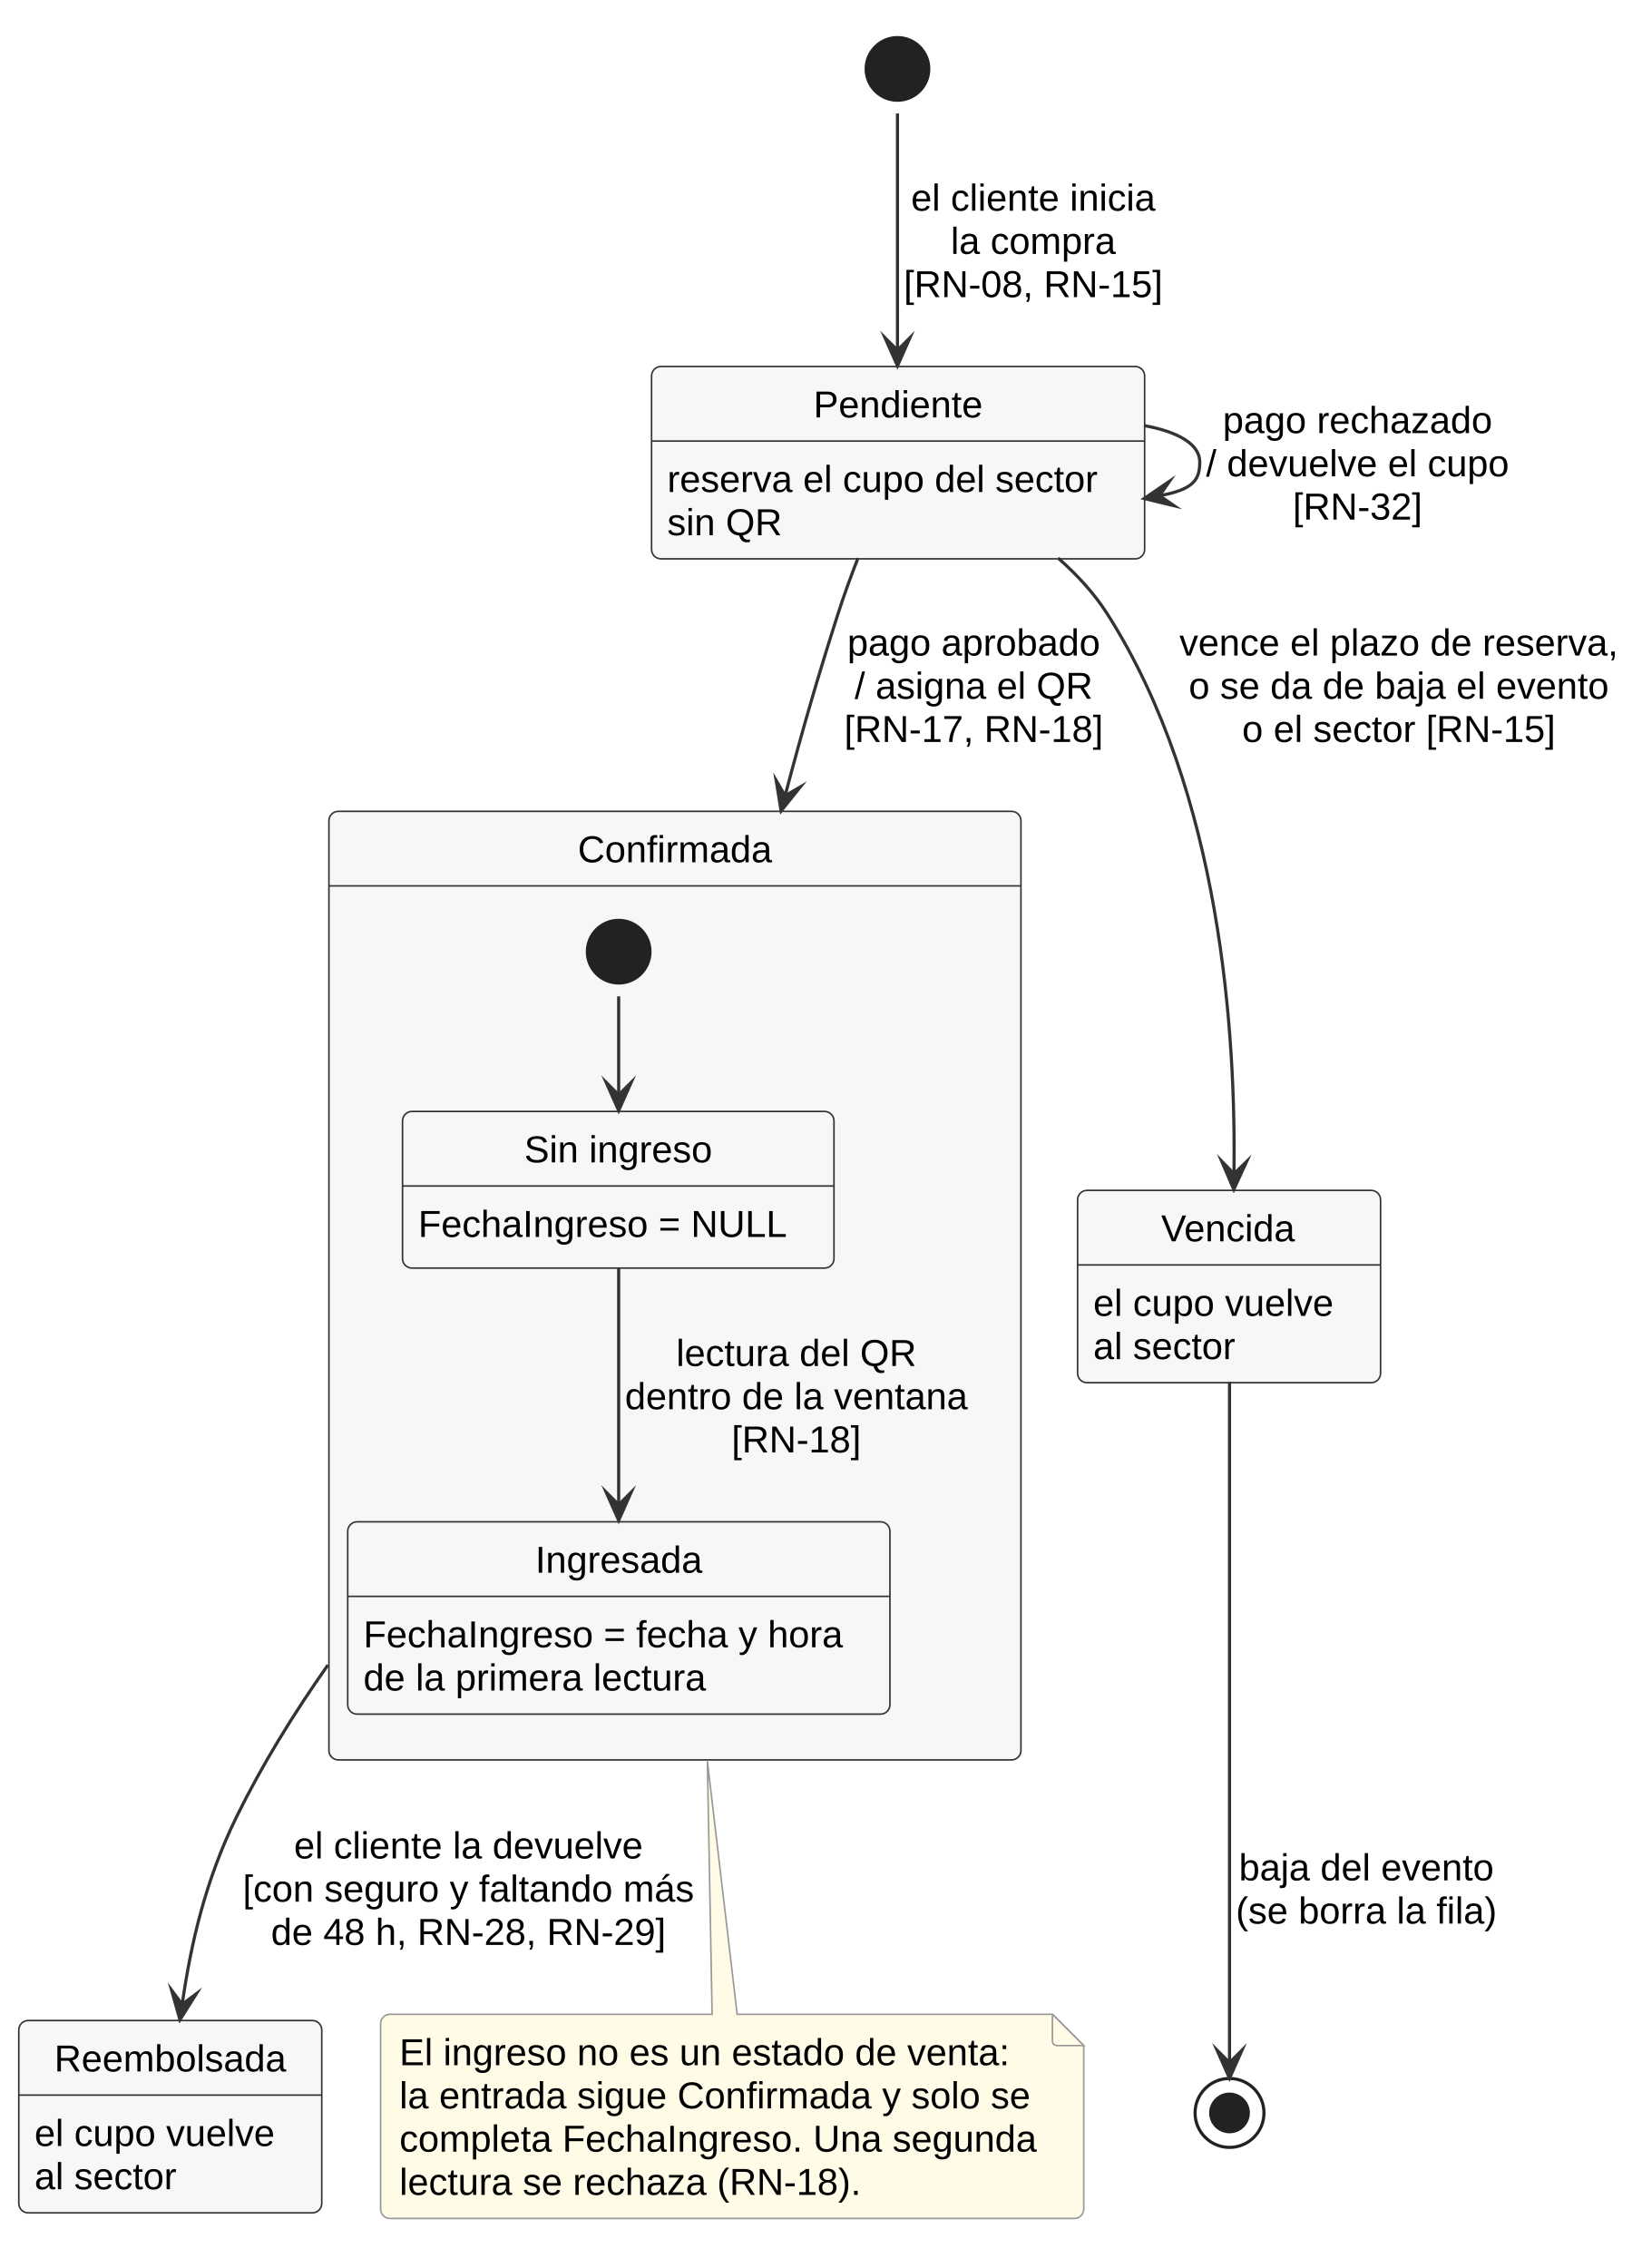
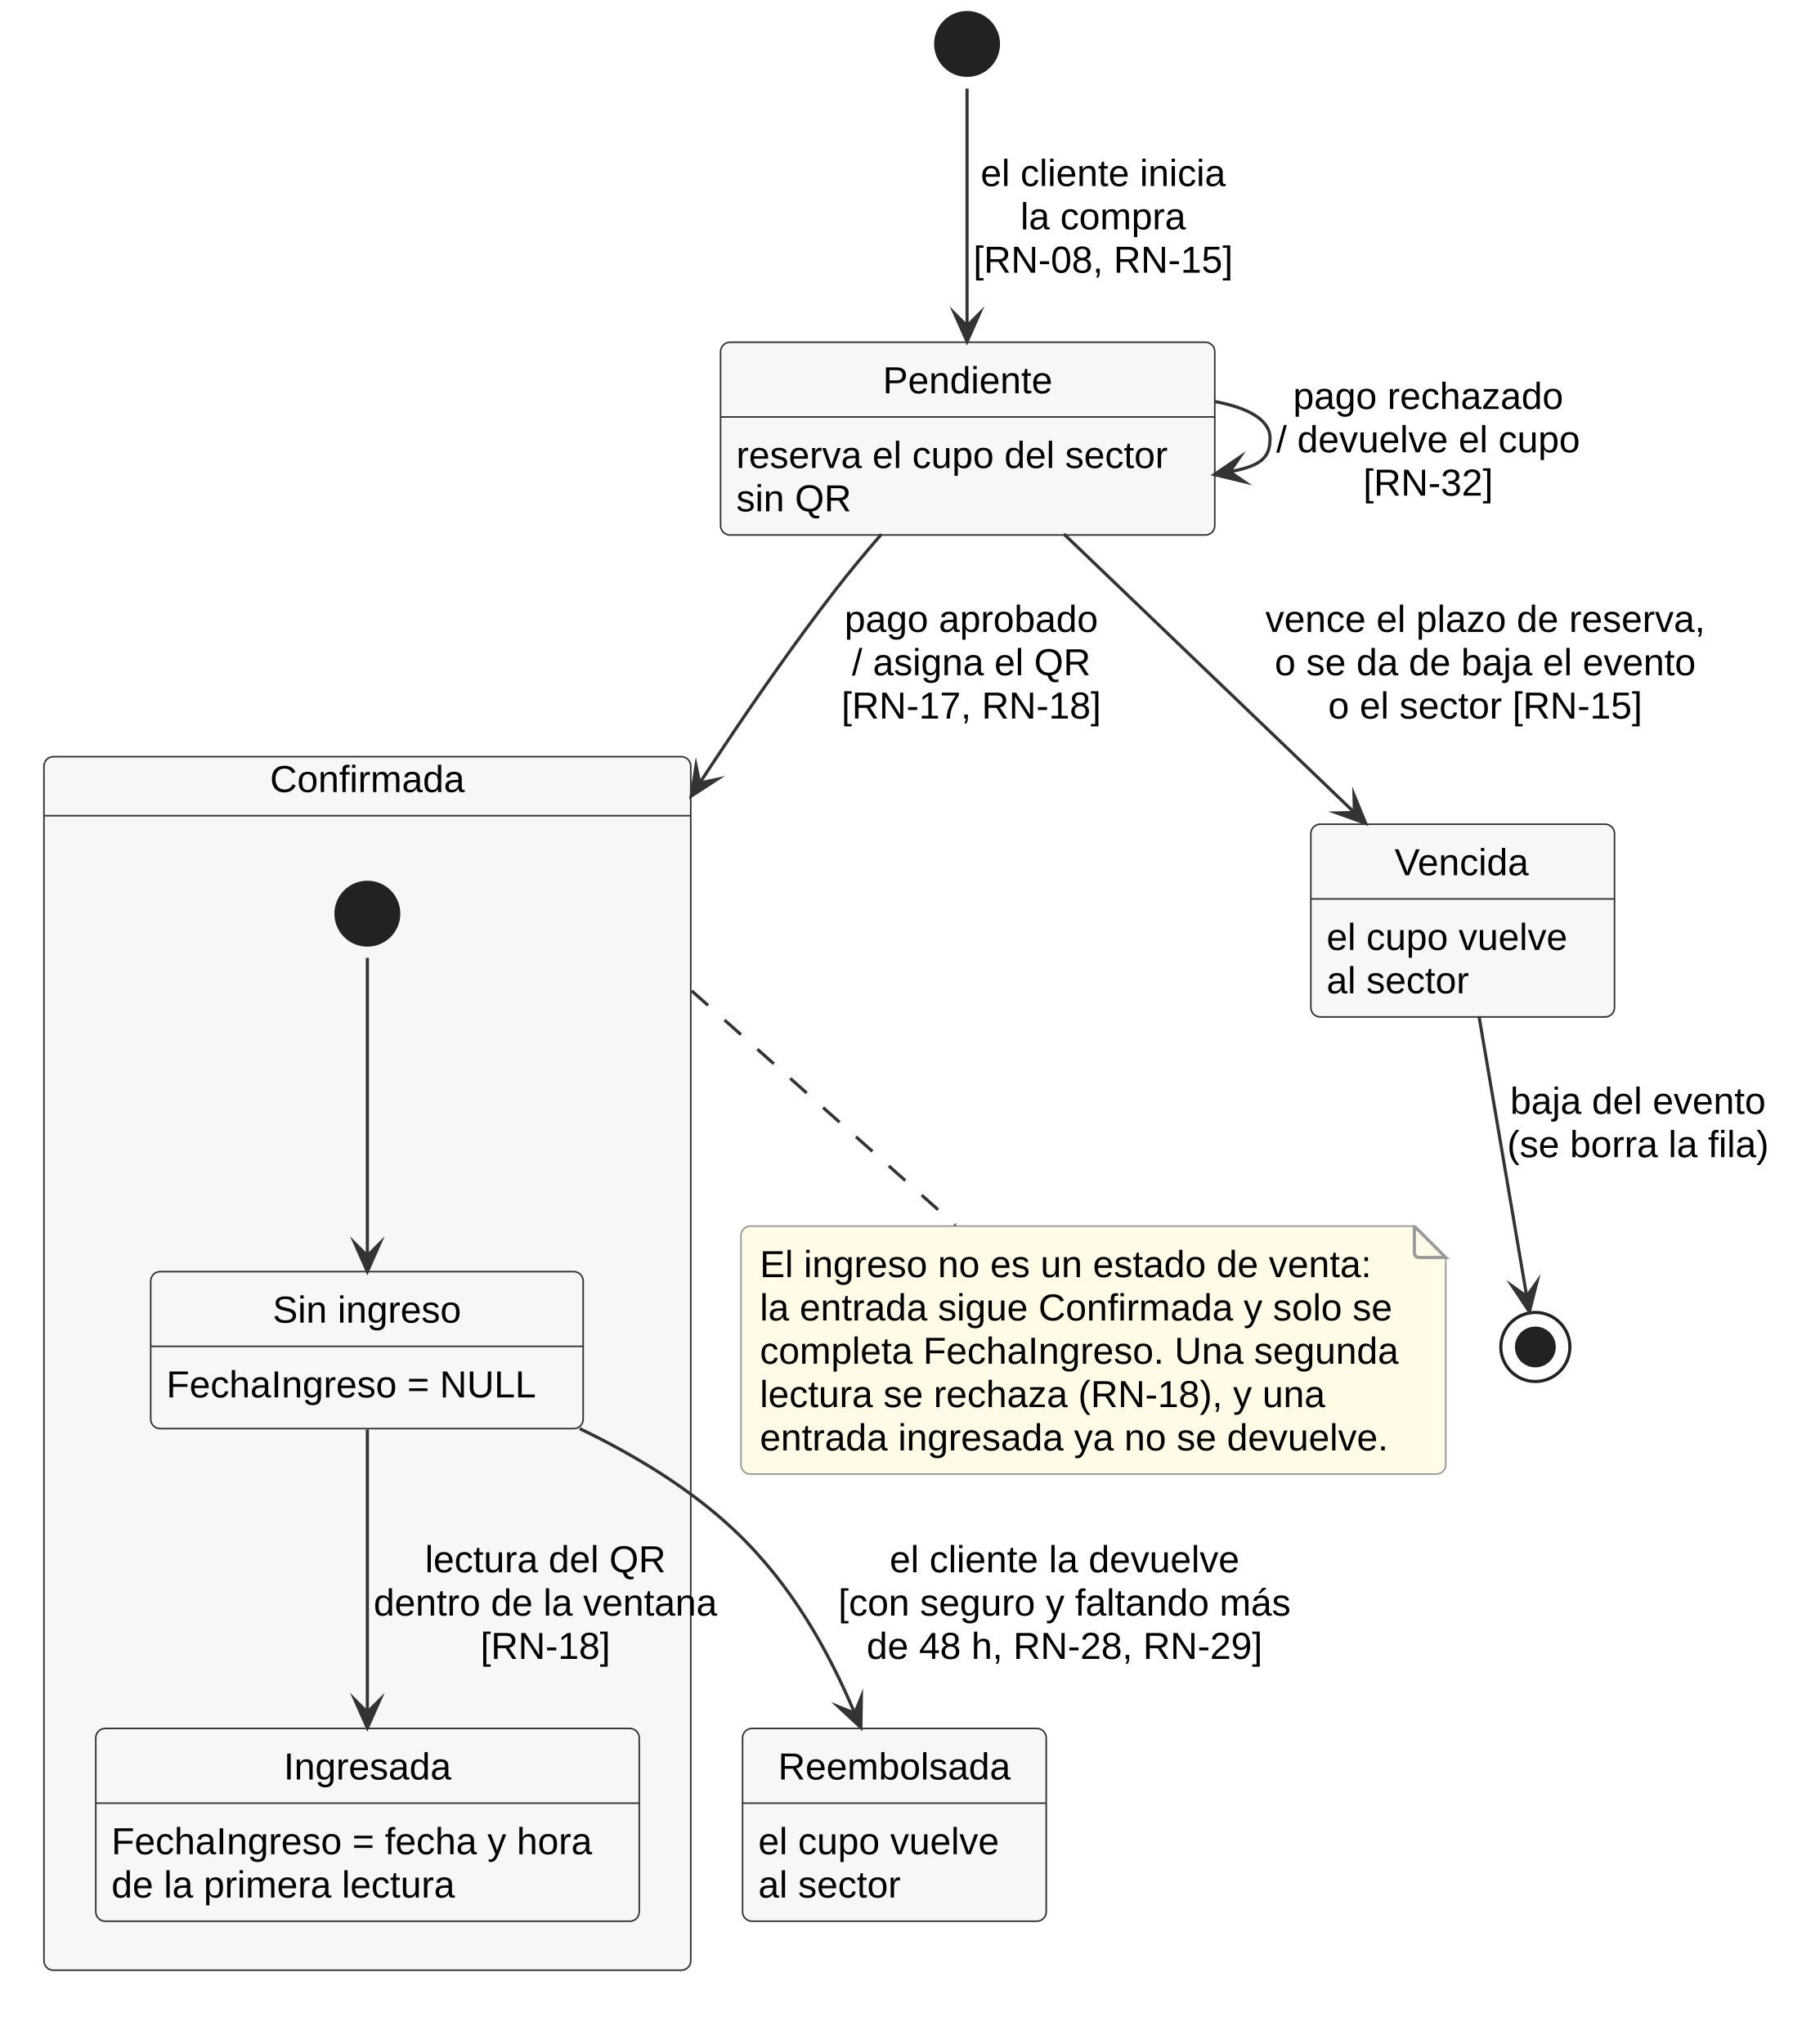
- <svg xmlns="http://www.w3.org/2000/svg" version="1.1" data-diagram-type="STATE" style="width:524px;height:724px;background:#FFFFFF;" width="524px" height="724px" viewBox="0 0 524 724" zoomAndPan="magnify" preserveAspectRatio="none" contentStyleType="text/css">
+ <svg xmlns="http://www.w3.org/2000/svg" version="1.1" data-diagram-type="STATE" style="width:571px;height:651px;background:#FFFFFF;" width="571px" height="651px" viewBox="0 0 571 651" zoomAndPan="magnify" preserveAspectRatio="none" contentStyleType="text/css">
  <defs />
  <g font-family="sans-serif" lengthAdjust="spacing">
-     <g class="entity" data-qualified-name="Pendiente" id="ent0001" data-source-line="6">
-       <rect x="208" y="117" width="157.402" height="61.396" fill="#F7F7F7" style="stroke:#333;stroke-width:0.5;" rx="3" ry="3" />
-       <line x1="208" y1="140.799" x2="365.402" y2="140.799" style="stroke:#333;stroke-width:0.5;" />
-       <text x="259.678" y="133.256" fill="#000" font-size="12" textLength="54.047" font-family="Arial">Pendiente</text>
-       <text x="213" y="157.055" fill="#000" font-size="12" textLength="137.402" font-family="Arial">reserva el cupo del sector</text>
-       <text x="213" y="170.854" fill="#000" font-size="12" textLength="36.674" font-family="Arial">sin QR</text>
+     <g class="cluster" data-qualified-name="Confirmada" id="ent0002" data-source-line="9">
+       <path d="M17,241 L217,241 A3,3 0 0 1 220,244 L220,259.799 L14,259.799 L14,244 A3,3 0 0 1 17,241" fill="#F7F7F7" />
+       <path d="M14,259.799 L220,259.799 L220,624.5 A3,3 0 0 1 217,627.5 L17,627.5 A3,3 0 0 1 14,624.5 L14,259.799" fill="#F7F7F7" />
+       <rect x="14" y="241" width="206" height="386.5" fill="none" style="stroke:#333;stroke-width:0.5;" rx="3" ry="3" />
+       <line x1="14" y1="259.799" x2="220" y2="259.799" style="stroke:#333;stroke-width:0.5;" />
+       <text x="85.986" y="252.256" fill="#000" font-size="12" textLength="62.027" font-family="Arial">Confirmada</text>
    </g>
-     <g class="entity" data-qualified-name="Confirmada" id="ent0002" data-source-line="7">
-       <path d="M108,259 L322.918,259 A3,3 0 0 1 325.918,262 L325.918,282.799 L105,282.799 L105,262 A3,3 0 0 1 108,259" fill="#F7F7F7" />
-       <path d="M105,282.799 L325.918,282.799 L325.918,558.799 A3,3 0 0 1 322.918,561.799 L108,561.799 A3,3 0 0 1 105,558.799 L105,282.799" fill="#F7F7F7" />
-       <rect x="105" y="259" width="220.918" height="302.799" fill="none" style="stroke:#333;stroke-width:0.5;" rx="3" ry="3" />
-       <line x1="105" y1="282.799" x2="325.918" y2="282.799" style="stroke:#333;stroke-width:0.5;" />
-       <text x="184.445" y="275.256" fill="#000" font-size="12" textLength="62.027" font-family="Arial">Confirmada</text>
-       <g class="entity" data-qualified-name="Confirmada.SinIngreso" id="ent0003" data-source-line="8">
-         <rect x="128.5" y="354.799" width="137.732" height="50" fill="#F7F7F7" style="stroke:#333;stroke-width:0.5;" rx="3" ry="3" />
-         <line x1="128.5" y1="378.598" x2="266.232" y2="378.598" style="stroke:#333;stroke-width:0.5;" />
-         <text x="167.349" y="371.055" fill="#000" font-size="12" textLength="60.035" font-family="Arial">Sin ingreso</text>
-         <text x="133.5" y="394.854" fill="#000" font-size="12" textLength="117.732" font-family="Arial">FechaIngreso = NULL</text>
-       </g>
-       <g class="entity" data-qualified-name="Confirmada.Ingresada" id="ent0004" data-source-line="9">
-         <rect x="111" y="485.799" width="173.094" height="61.396" fill="#F7F7F7" style="stroke:#333;stroke-width:0.5;" rx="3" ry="3" />
-         <line x1="111" y1="509.598" x2="284.094" y2="509.598" style="stroke:#333;stroke-width:0.5;" />
-         <text x="170.86" y="502.055" fill="#000" font-size="12" textLength="53.373" font-family="Arial">Ingresada</text>
-         <text x="116" y="525.854" fill="#000" font-size="12" textLength="153.094" font-family="Arial">FechaIngreso = fecha y hora</text>
-         <text x="116" y="539.652" fill="#000" font-size="12" textLength="109.383" font-family="Arial">de la primera lectura</text>
-       </g>
-       <g class="start_entity" data-qualified-name="Confirmada..start.Confirmada" id="ent0007" data-source-line="10">
-         <ellipse cx="197.5" cy="303.799" rx="10" ry="10" fill="#222" style="stroke:#222;stroke-width:1;" />
-       </g>
-       <g class="link" data-entity-1="ent0007" data-entity-2="ent0003" id="lnk8" data-link-type="dependency">
-         <polygon points="197.5,354.523,201.5,345.523,197.5,349.523,193.5,345.523,197.5,354.523" fill="#333" style="stroke:#333;stroke-width:1;stroke-linejoin:miter;stroke-miterlimit:10;" />
-         <path d="M197.5,318.049 C197.5,327.778 197.5,337.183 197.5,349.523" style="stroke:#333;stroke-width:1;" fill="none" />
-       </g>
-       <g class="link" data-entity-1="ent0003" data-entity-2="ent0004" id="lnk9" data-link-type="dependency">
-         <polygon points="197.5,485.342,201.5,476.342,197.5,480.342,193.5,476.342,197.5,485.342" fill="#333" style="stroke:#333;stroke-width:1;stroke-linejoin:miter;stroke-miterlimit:10;" />
-         <path d="M197.5,404.845 C197.5,427.362 197.5,456.085 197.5,480.342" style="stroke:#333;stroke-width:1;" fill="none" />
-         <text x="215.859" y="436.055" fill="#000" font-size="12" textLength="76.699" font-family="Arial">lectura del QR</text>
-         <text x="199.5" y="449.854" fill="#000" font-size="12" textLength="109.418" font-family="Arial">dentro de la ventana</text>
-         <text x="233.537" y="463.652" fill="#000" font-size="12" textLength="41.344" font-family="Arial">[RN-18]</text>
-       </g>
+     <g class="entity" data-qualified-name="Pendiente" id="ent0001" data-source-line="8">
+       <rect x="229.5" y="109" width="157.402" height="61.396" fill="#F7F7F7" style="stroke:#333;stroke-width:0.5;" rx="3" ry="3" />
+       <line x1="229.5" y1="132.799" x2="386.902" y2="132.799" style="stroke:#333;stroke-width:0.5;" />
+       <text x="281.178" y="125.256" fill="#000" font-size="12" textLength="54.047" font-family="Arial">Pendiente</text>
+       <text x="234.5" y="149.055" fill="#000" font-size="12" textLength="137.402" font-family="Arial">reserva el cupo del sector</text>
+       <text x="234.5" y="162.854" fill="#000" font-size="12" textLength="36.674" font-family="Arial">sin QR</text>
    </g>
-     <g class="entity" data-qualified-name="Reembolsada" id="ent0005" data-source-line="13">
-       <rect x="6" y="645" width="96.717" height="61.396" fill="#F7F7F7" style="stroke:#333;stroke-width:0.5;" rx="3" ry="3" />
-       <line x1="6" y1="668.799" x2="102.717" y2="668.799" style="stroke:#333;stroke-width:0.5;" />
-       <text x="17.336" y="661.256" fill="#000" font-size="12" textLength="74.045" font-family="Arial">Reembolsada</text>
-       <text x="11" y="685.055" fill="#000" font-size="12" textLength="76.717" font-family="Arial">el cupo vuelve</text>
-       <text x="11" y="698.854" fill="#000" font-size="12" textLength="45.352" font-family="Arial">al sector</text>
+     <g class="entity" data-qualified-name="Reembolsada" id="ent0005" data-source-line="15">
+       <rect x="236.5" y="550.5" width="96.717" height="61.396" fill="#F7F7F7" style="stroke:#333;stroke-width:0.5;" rx="3" ry="3" />
+       <line x1="236.5" y1="574.299" x2="333.217" y2="574.299" style="stroke:#333;stroke-width:0.5;" />
+       <text x="247.836" y="566.756" fill="#000" font-size="12" textLength="74.045" font-family="Arial">Reembolsada</text>
+       <text x="241.5" y="590.555" fill="#000" font-size="12" textLength="76.717" font-family="Arial">el cupo vuelve</text>
+       <text x="241.5" y="604.354" fill="#000" font-size="12" textLength="45.352" font-family="Arial">al sector</text>
    </g>
-     <g class="entity" data-qualified-name="Vencida" id="ent0006" data-source-line="14">
-       <rect x="344" y="380" width="96.717" height="61.396" fill="#F7F7F7" style="stroke:#333;stroke-width:0.5;" rx="3" ry="3" />
-       <line x1="344" y1="403.799" x2="440.717" y2="403.799" style="stroke:#333;stroke-width:0.5;" />
-       <text x="370.676" y="396.256" fill="#000" font-size="12" textLength="43.365" font-family="Arial">Vencida</text>
-       <text x="349" y="420.055" fill="#000" font-size="12" textLength="76.717" font-family="Arial">el cupo vuelve</text>
-       <text x="349" y="433.854" fill="#000" font-size="12" textLength="45.352" font-family="Arial">al sector</text>
+     <g class="entity" data-qualified-name="Vencida" id="ent0006" data-source-line="16">
+       <rect x="417.5" y="262.5" width="96.717" height="61.396" fill="#F7F7F7" style="stroke:#333;stroke-width:0.5;" rx="3" ry="3" />
+       <line x1="417.5" y1="286.299" x2="514.217" y2="286.299" style="stroke:#333;stroke-width:0.5;" />
+       <text x="444.176" y="278.756" fill="#000" font-size="12" textLength="43.365" font-family="Arial">Vencida</text>
+       <text x="422.5" y="302.555" fill="#000" font-size="12" textLength="76.717" font-family="Arial">el cupo vuelve</text>
+       <text x="422.5" y="316.354" fill="#000" font-size="12" textLength="45.352" font-family="Arial">al sector</text>
    </g>
-     <g class="start_entity" data-qualified-name=".start." id="ent0010" data-source-line="16">
-       <ellipse cx="286.5" cy="22" rx="10" ry="10" fill="#222" style="stroke:#222;stroke-width:1;" />
+     <g class="start_entity" data-qualified-name=".start." id="ent0010" data-source-line="18">
+       <ellipse cx="308" cy="14" rx="10" ry="10" fill="#222" style="stroke:#222;stroke-width:1;" />
    </g>
-     <g class="end_entity" data-qualified-name=".end." id="ent0016" data-source-line="21">
-       <ellipse cx="392.5" cy="674.5" rx="11" ry="11" fill="none" style="stroke:#222;stroke-width:1;" />
-       <ellipse cx="392.5" cy="674.5" rx="6" ry="6" fill="#222" style="stroke:#222;stroke-width:1;" />
+     <g class="end_entity" data-qualified-name=".end." id="ent0016" data-source-line="23">
+       <ellipse cx="489" cy="429" rx="11" ry="11" fill="none" style="stroke:#222;stroke-width:1;" />
+       <ellipse cx="489" cy="429" rx="6" ry="6" fill="#222" style="stroke:#222;stroke-width:1;" />
    </g>
-     <g class="entity" data-qualified-name="GMN18" id="ent0019" data-source-line="24">
-       <path d="M121.5,646 L121.5,705.195 A3,3 0 0 0 124.5,708.195 L342.961,708.195 A3,3 0 0 0 345.961,705.195 L345.961,653 L335.961,643 L235.329,643 L225.814,562.201 L227.329,643 L124.5,643 A3,3 0 0 0 121.5,646" style="stroke:#999;stroke-width:0.5;" fill="#FFFBE6" />
-       <path d="M335.961,643 L335.961,651.5 A1.5,1.5 0 0 0 337.461,653 L345.961,653 L335.961,643" style="stroke:#999;stroke-width:0.5;" fill="#FFFBE6" />
-       <text x="127.5" y="659.256" fill="#000" font-size="12" textLength="194.801" font-family="Arial">El ingreso no es un estado de venta:</text>
-       <text x="127.5" y="673.055" fill="#000" font-size="12" textLength="201.445" font-family="Arial">la entrada sigue Confirmada y solo se</text>
-       <text x="127.5" y="686.854" fill="#000" font-size="12" textLength="203.461" font-family="Arial">completa FechaIngreso. Una segunda</text>
-       <text x="127.5" y="700.652" fill="#000" font-size="12" textLength="147.387" font-family="Arial">lectura se rechaza (RN-18).</text>
+     <g class="entity" data-qualified-name="GMN18" id="ent0019" data-source-line="26">
+       <path d="M236,393.5 L236,466.494 A3,3 0 0 0 239,469.494 L457.461,469.494 A3,3 0 0 0 460.461,466.494 L460.461,400.5 L450.461,390.5 L239,390.5 A3,3 0 0 0 236,393.5" style="stroke:#999;stroke-width:0.5;" fill="#FFFBE6" />
+       <path d="M450.461,390.5 L450.461,399 A1.5,1.5 0 0 0 451.961,400.5 L460.461,400.5 L450.461,390.5" style="stroke:#999;stroke-width:1;" fill="#FFFBE6" />
+       <text x="242" y="406.756" fill="#000" font-size="12" textLength="194.801" font-family="Arial">El ingreso no es un estado de venta:</text>
+       <text x="242" y="420.555" fill="#000" font-size="12" textLength="201.445" font-family="Arial">la entrada sigue Confirmada y solo se</text>
+       <text x="242" y="434.354" fill="#000" font-size="12" textLength="203.461" font-family="Arial">completa FechaIngreso. Una segunda</text>
+       <text x="242" y="448.152" fill="#000" font-size="12" textLength="180.076" font-family="Arial">lectura se rechaza (RN-18), y una</text>
+       <text x="242" y="461.951" fill="#000" font-size="12" textLength="200.139" font-family="Arial">entrada ingresada ya no se devuelve.</text>
+     </g>
+     <g class="entity" data-qualified-name="Confirmada.SinIngreso" id="ent0003" data-source-line="10">
+       <rect x="48" y="405" width="137.732" height="50" fill="#F7F7F7" style="stroke:#333;stroke-width:0.5;" rx="3" ry="3" />
+       <line x1="48" y1="428.799" x2="185.732" y2="428.799" style="stroke:#333;stroke-width:0.5;" />
+       <text x="86.849" y="421.256" fill="#000" font-size="12" textLength="60.035" font-family="Arial">Sin ingreso</text>
+       <text x="53" y="445.055" fill="#000" font-size="12" textLength="117.732" font-family="Arial">FechaIngreso = NULL</text>
+     </g>
+     <g class="entity" data-qualified-name="Confirmada.Ingresada" id="ent0004" data-source-line="11">
+       <rect x="30.5" y="550.5" width="173.094" height="61.396" fill="#F7F7F7" style="stroke:#333;stroke-width:0.5;" rx="3" ry="3" />
+       <line x1="30.5" y1="574.299" x2="203.594" y2="574.299" style="stroke:#333;stroke-width:0.5;" />
+       <text x="90.36" y="566.756" fill="#000" font-size="12" textLength="53.373" font-family="Arial">Ingresada</text>
+       <text x="35.5" y="590.555" fill="#000" font-size="12" textLength="153.094" font-family="Arial">FechaIngreso = fecha y hora</text>
+       <text x="35.5" y="604.354" fill="#000" font-size="12" textLength="109.383" font-family="Arial">de la primera lectura</text>
+     </g>
+     <g class="start_entity" data-qualified-name="Confirmada..start.Confirmada" id="ent0007" data-source-line="12">
+       <ellipse cx="117" cy="291" rx="10" ry="10" fill="#222" style="stroke:#222;stroke-width:1;" />
+     </g>
+     <g class="link" data-entity-1="ent0007" data-entity-2="ent0003" id="lnk8" data-link-type="dependency">
+       <polygon points="117,404.975,121,395.975,117,399.975,113,395.975,117,404.975" fill="#333" style="stroke:#333;stroke-width:1;stroke-linejoin:miter;stroke-miterlimit:10;" />
+       <path d="M117,305.048 C117,326.773 117,370.5 117,399.975" style="stroke:#333;stroke-width:1;" fill="none" />
+     </g>
+     <g class="link" data-entity-1="ent0003" data-entity-2="ent0004" id="lnk9" data-link-type="dependency">
+       <polygon points="117,550.35,121,541.35,117,545.35,113,541.35,117,550.35" fill="#333" style="stroke:#333;stroke-width:1;stroke-linejoin:miter;stroke-miterlimit:10;" />
+       <path d="M117,455.271 C117,481.247 117,517.472 117,545.35" style="stroke:#333;stroke-width:1;" fill="none" />
+       <text x="135.359" y="500.756" fill="#000" font-size="12" textLength="76.699" font-family="Arial">lectura del QR</text>
+       <text x="119" y="514.555" fill="#000" font-size="12" textLength="109.418" font-family="Arial">dentro de la ventana</text>
+       <text x="153.037" y="528.354" fill="#000" font-size="12" textLength="41.344" font-family="Arial">[RN-18]</text>
    </g>
    <g class="link" data-entity-1="ent0010" data-entity-2="ent0001" id="lnk11" data-link-type="dependency">
-       <polygon points="286.5,116.797,290.5,107.797,286.5,111.797,282.5,107.797,286.5,116.797" fill="#333" style="stroke:#333;stroke-width:1;stroke-linejoin:miter;stroke-miterlimit:10;" />
-       <path d="M286.5,36.213 C286.5,54.365 286.5,85.777 286.5,111.797" style="stroke:#333;stroke-width:1;" fill="none" />
-       <text x="290.823" y="67.256" fill="#000" font-size="12" textLength="78.041" font-family="Arial">el cliente inicia</text>
-       <text x="303.5" y="81.055" fill="#000" font-size="12" textLength="52.688" font-family="Arial">la compra</text>
-       <text x="288.5" y="94.854" fill="#000" font-size="12" textLength="82.688" font-family="Arial">[RN-08, RN-15]</text>
+       <polygon points="308,108.797,312,99.797,308,103.797,304,99.797,308,108.797" fill="#333" style="stroke:#333;stroke-width:1;stroke-linejoin:miter;stroke-miterlimit:10;" />
+       <path d="M308,28.213 C308,46.365 308,77.777 308,103.797" style="stroke:#333;stroke-width:1;" fill="none" />
+       <text x="312.323" y="59.256" fill="#000" font-size="12" textLength="78.041" font-family="Arial">el cliente inicia</text>
+       <text x="325" y="73.055" fill="#000" font-size="12" textLength="52.688" font-family="Arial">la compra</text>
+       <text x="310" y="86.854" fill="#000" font-size="12" textLength="82.688" font-family="Arial">[RN-08, RN-15]</text>
    </g>
    <g class="link" data-entity-1="ent0001" data-entity-2="ent0001" id="lnk12" data-link-type="dependency">
-       <polygon points="365.255,159.144,374.829,161.456,370.173,158.243,373.387,153.587,365.255,159.144" fill="#333" style="stroke:#333;stroke-width:1;stroke-linejoin:miter;stroke-miterlimit:10;" />
-       <path d="M365.255,135.856 C375.908,137.808 383,141.689 383,147.5 C383,153.311 380.826,156.291 370.173,158.243" style="stroke:#333;stroke-width:1;" fill="none" />
-       <text x="390.332" y="138.256" fill="#000" font-size="12" textLength="86.068" font-family="Arial">pago rechazado</text>
-       <text x="385" y="152.055" fill="#000" font-size="12" textLength="96.732" font-family="Arial">/ devuelve el cupo</text>
-       <text x="412.694" y="165.854" fill="#000" font-size="12" textLength="41.344" font-family="Arial">[RN-32]</text>
+       <polygon points="386.755,151.144,396.329,153.456,391.673,150.243,394.887,145.587,386.755,151.144" fill="#333" style="stroke:#333;stroke-width:1;stroke-linejoin:miter;stroke-miterlimit:10;" />
+       <path d="M386.755,127.856 C397.408,129.808 404.5,133.689 404.5,139.5 C404.5,145.311 402.326,148.291 391.673,150.243" style="stroke:#333;stroke-width:1;" fill="none" />
+       <text x="411.832" y="130.256" fill="#000" font-size="12" textLength="86.068" font-family="Arial">pago rechazado</text>
+       <text x="406.5" y="144.055" fill="#000" font-size="12" textLength="96.732" font-family="Arial">/ devuelve el cupo</text>
+       <text x="434.194" y="157.854" fill="#000" font-size="12" textLength="41.344" font-family="Arial">[RN-32]</text>
    </g>
    <g class="link" data-entity-1="ent0001" data-entity-2="ent0002" id="lnk13" data-link-type="dependency">
-       <polygon points="249.352,258.862,255.513,251.178,250.626,254.027,247.777,249.14,249.352,258.862" fill="#333" style="stroke:#333;stroke-width:1;stroke-linejoin:miter;stroke-miterlimit:10;" />
-       <path d="M273.887,178.165 C271.609,184.022 269.368,190.163 267.5,196 C261.047,216.166 256.221,232.787 250.626,254.027" style="stroke:#333;stroke-width:1;" fill="none" />
-       <text x="270.473" y="209.256" fill="#000" font-size="12" textLength="80.742" font-family="Arial">pago aprobado</text>
-       <text x="272.825" y="223.055" fill="#000" font-size="12" textLength="76.037" font-family="Arial">/ asigna el QR</text>
-       <text x="269.5" y="236.854" fill="#000" font-size="12" textLength="82.688" font-family="Arial">[RN-17, RN-18]</text>
+       <polygon points="220.138,253.566,228.395,248.197,222.862,249.373,221.686,243.839,220.138,253.566" fill="#333" style="stroke:#333;stroke-width:1;stroke-linejoin:miter;stroke-miterlimit:10;" />
+       <path d="M280.724,170.146 C275.689,175.951 270.579,182.078 266,188 C253.485,204.184 240.723,222.505 229.583,239.212 C226.797,243.388 224.114,247.464 221.56,251.38 C221.241,251.87 220.924,252.357 220.609,252.841 C220.452,253.083 223.018,249.132 222.862,249.373" style="stroke:#333;stroke-width:1;" fill="none" />
+       <text x="268.973" y="201.256" fill="#000" font-size="12" textLength="80.742" font-family="Arial">pago aprobado</text>
+       <text x="271.325" y="215.055" fill="#000" font-size="12" textLength="76.037" font-family="Arial">/ asigna el QR</text>
+       <text x="268" y="228.854" fill="#000" font-size="12" textLength="82.688" font-family="Arial">[RN-17, RN-18]</text>
    </g>
    <g class="link" data-entity-1="ent0001" data-entity-2="ent0006" id="lnk14" data-link-type="dependency">
-       <polygon points="393.862,379.709,397.982,370.764,393.929,374.71,389.983,370.657,393.862,379.709" fill="#333" style="stroke:#333;stroke-width:1;stroke-linejoin:miter;stroke-miterlimit:10;" />
-       <path d="M337.757,178.134 C343.789,183.422 349.285,189.387 353.5,196 C390.051,253.355 394.515,330.969 393.929,374.71" style="stroke:#333;stroke-width:1;" fill="none" />
-       <text x="376.5" y="209.256" fill="#000" font-size="12" textLength="140.08" font-family="Arial">vence el plazo de reserva,</text>
-       <text x="379.488" y="223.055" fill="#000" font-size="12" textLength="134.104" font-family="Arial">o se da de baja el evento</text>
-       <text x="396.521" y="236.854" fill="#000" font-size="12" textLength="100.037" font-family="Arial">o el sector [RN-15]</text>
+       <polygon points="434.969,262.246,431.241,253.13,431.36,258.785,425.705,258.904,434.969,262.246" fill="#333" style="stroke:#333;stroke-width:1;stroke-linejoin:miter;stroke-miterlimit:10;" />
+       <path d="M338.839,170.07 C366.589,196.679 403.551,232.12 431.36,258.785" style="stroke:#333;stroke-width:1;" fill="none" />
+       <text x="403" y="201.256" fill="#000" font-size="12" textLength="140.08" font-family="Arial">vence el plazo de reserva,</text>
+       <text x="405.988" y="215.055" fill="#000" font-size="12" textLength="134.104" font-family="Arial">o se da de baja el evento</text>
+       <text x="423.021" y="228.854" fill="#000" font-size="12" textLength="100.037" font-family="Arial">o el sector [RN-15]</text>
    </g>
-     <g class="link" data-entity-1="ent0002" data-entity-2="ent0005" id="lnk15" data-link-type="dependency">
-       <polygon points="57.444,644.775,62.686,636.437,58.157,639.826,54.768,635.296,57.444,644.775" fill="#333" style="stroke:#333;stroke-width:1;stroke-linejoin:miter;stroke-miterlimit:10;" />
-       <path d="M104.68,531.506 C93.692,547.104 83.622,563.438 75.5,580 C65.509,600.371 60.929,620.587 58.157,639.826" style="stroke:#333;stroke-width:1;" fill="none" />
-       <text x="93.839" y="593.256" fill="#000" font-size="12" textLength="111.404" font-family="Arial">el cliente la devuelve</text>
-       <text x="77.5" y="607.055" fill="#000" font-size="12" textLength="144.082" font-family="Arial">[con seguro y faltando más</text>
-       <text x="86.512" y="620.854" fill="#000" font-size="12" textLength="126.059" font-family="Arial">de 48 h, RN-28, RN-29]</text>
+     <g class="link" data-entity-1="ent0003" data-entity-2="ent0005" id="lnk15" data-link-type="dependency">
+       <polygon points="274.192,550.253,274.349,540.405,272.234,545.652,266.988,543.537,274.192,550.253" fill="#333" style="stroke:#333;stroke-width:1;stroke-linejoin:miter;stroke-miterlimit:10;" />
+       <path d="M184.629,455.005 C202.093,463.404 219.918,474.158 234,487.5 C252.371,504.905 263.798,525.824 272.234,545.652" style="stroke:#333;stroke-width:1;" fill="none" />
+       <text x="283.339" y="500.756" fill="#000" font-size="12" textLength="111.404" font-family="Arial">el cliente la devuelve</text>
+       <text x="267" y="514.555" fill="#000" font-size="12" textLength="144.082" font-family="Arial">[con seguro y faltando más</text>
+       <text x="276.012" y="528.354" fill="#000" font-size="12" textLength="126.059" font-family="Arial">de 48 h, RN-28, RN-29]</text>
    </g>
    <g class="link" data-entity-1="ent0006" data-entity-2="ent0016" id="lnk17" data-link-type="dependency">
-       <polygon points="392.5,663.44,396.5,654.44,392.5,658.44,388.5,654.44,392.5,663.44" fill="#333" style="stroke:#333;stroke-width:1;stroke-linejoin:miter;stroke-miterlimit:10;" />
-       <path d="M392.5,441.158 C392.5,499.192 392.5,620.413 392.5,658.44" style="stroke:#333;stroke-width:1;" fill="none" />
-       <text x="395.481" y="600.256" fill="#000" font-size="12" textLength="81.398" font-family="Arial">baja del evento</text>
-       <text x="394.5" y="614.055" fill="#000" font-size="12" textLength="83.361" font-family="Arial">(se borra la fila)</text>
+       <polygon points="487.093,417.804,489.524,408.26,486.253,412.875,481.638,409.604,487.093,417.804" fill="#333" style="stroke:#333;stroke-width:1;stroke-linejoin:miter;stroke-miterlimit:10;" />
+       <path d="M471.047,323.626 C476.099,353.276 482.766,392.411 486.253,412.875" style="stroke:#333;stroke-width:1;" fill="none" />
+       <text x="480.981" y="354.756" fill="#000" font-size="12" textLength="81.398" font-family="Arial">baja del evento</text>
+       <text x="480" y="368.555" fill="#000" font-size="12" textLength="83.361" font-family="Arial">(se borra la fila)</text>
+     </g>
+     <g class="link" data-entity-1="ent0002" data-entity-2="ent0019" id="lnk20" data-link-type="association">
+       <path d="M220.285,315.569 C220.398,315.67 220.512,315.771 220.626,315.872 C220.854,316.074 221.083,316.278 221.313,316.482 C221.774,316.891 222.239,317.305 222.709,317.722 C230.222,324.395 238.866,332.072 248.027,340.209 C266.35,356.482 286.744,374.595 304.309,390.196" style="stroke:#333;stroke-width:1;stroke-dasharray:7,7;" fill="none" />
    </g>
  </g>
</svg>
